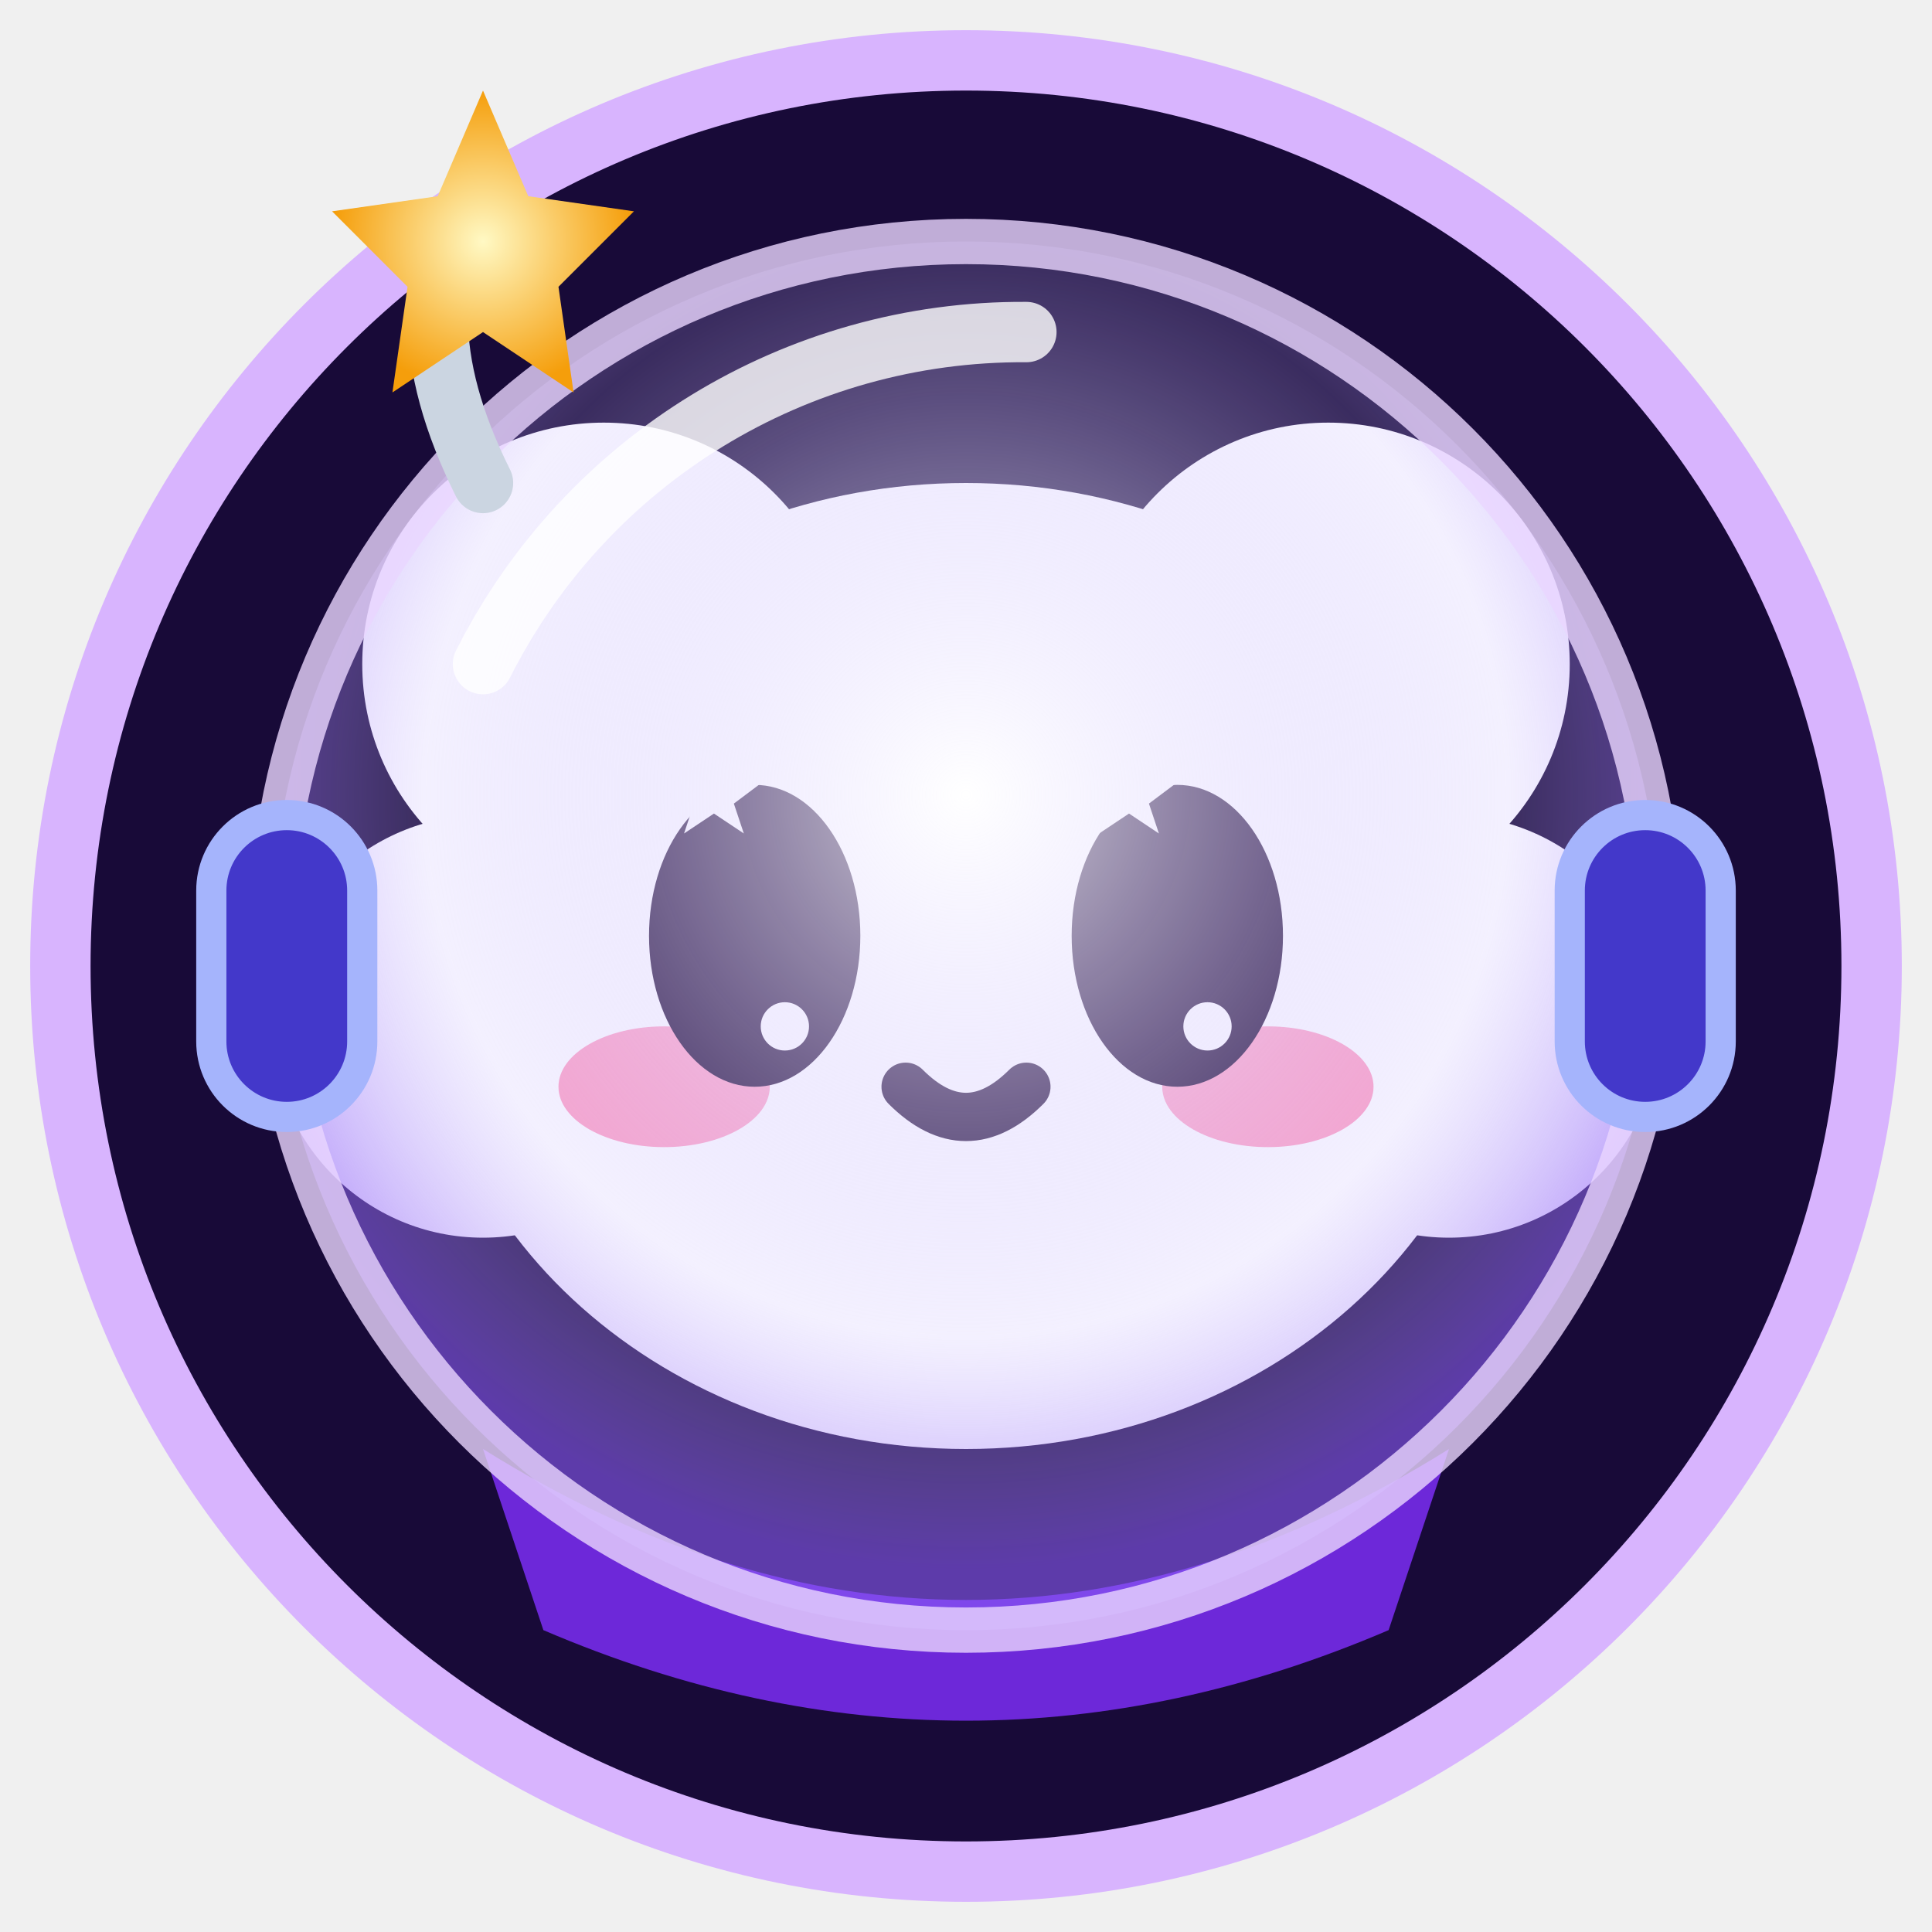
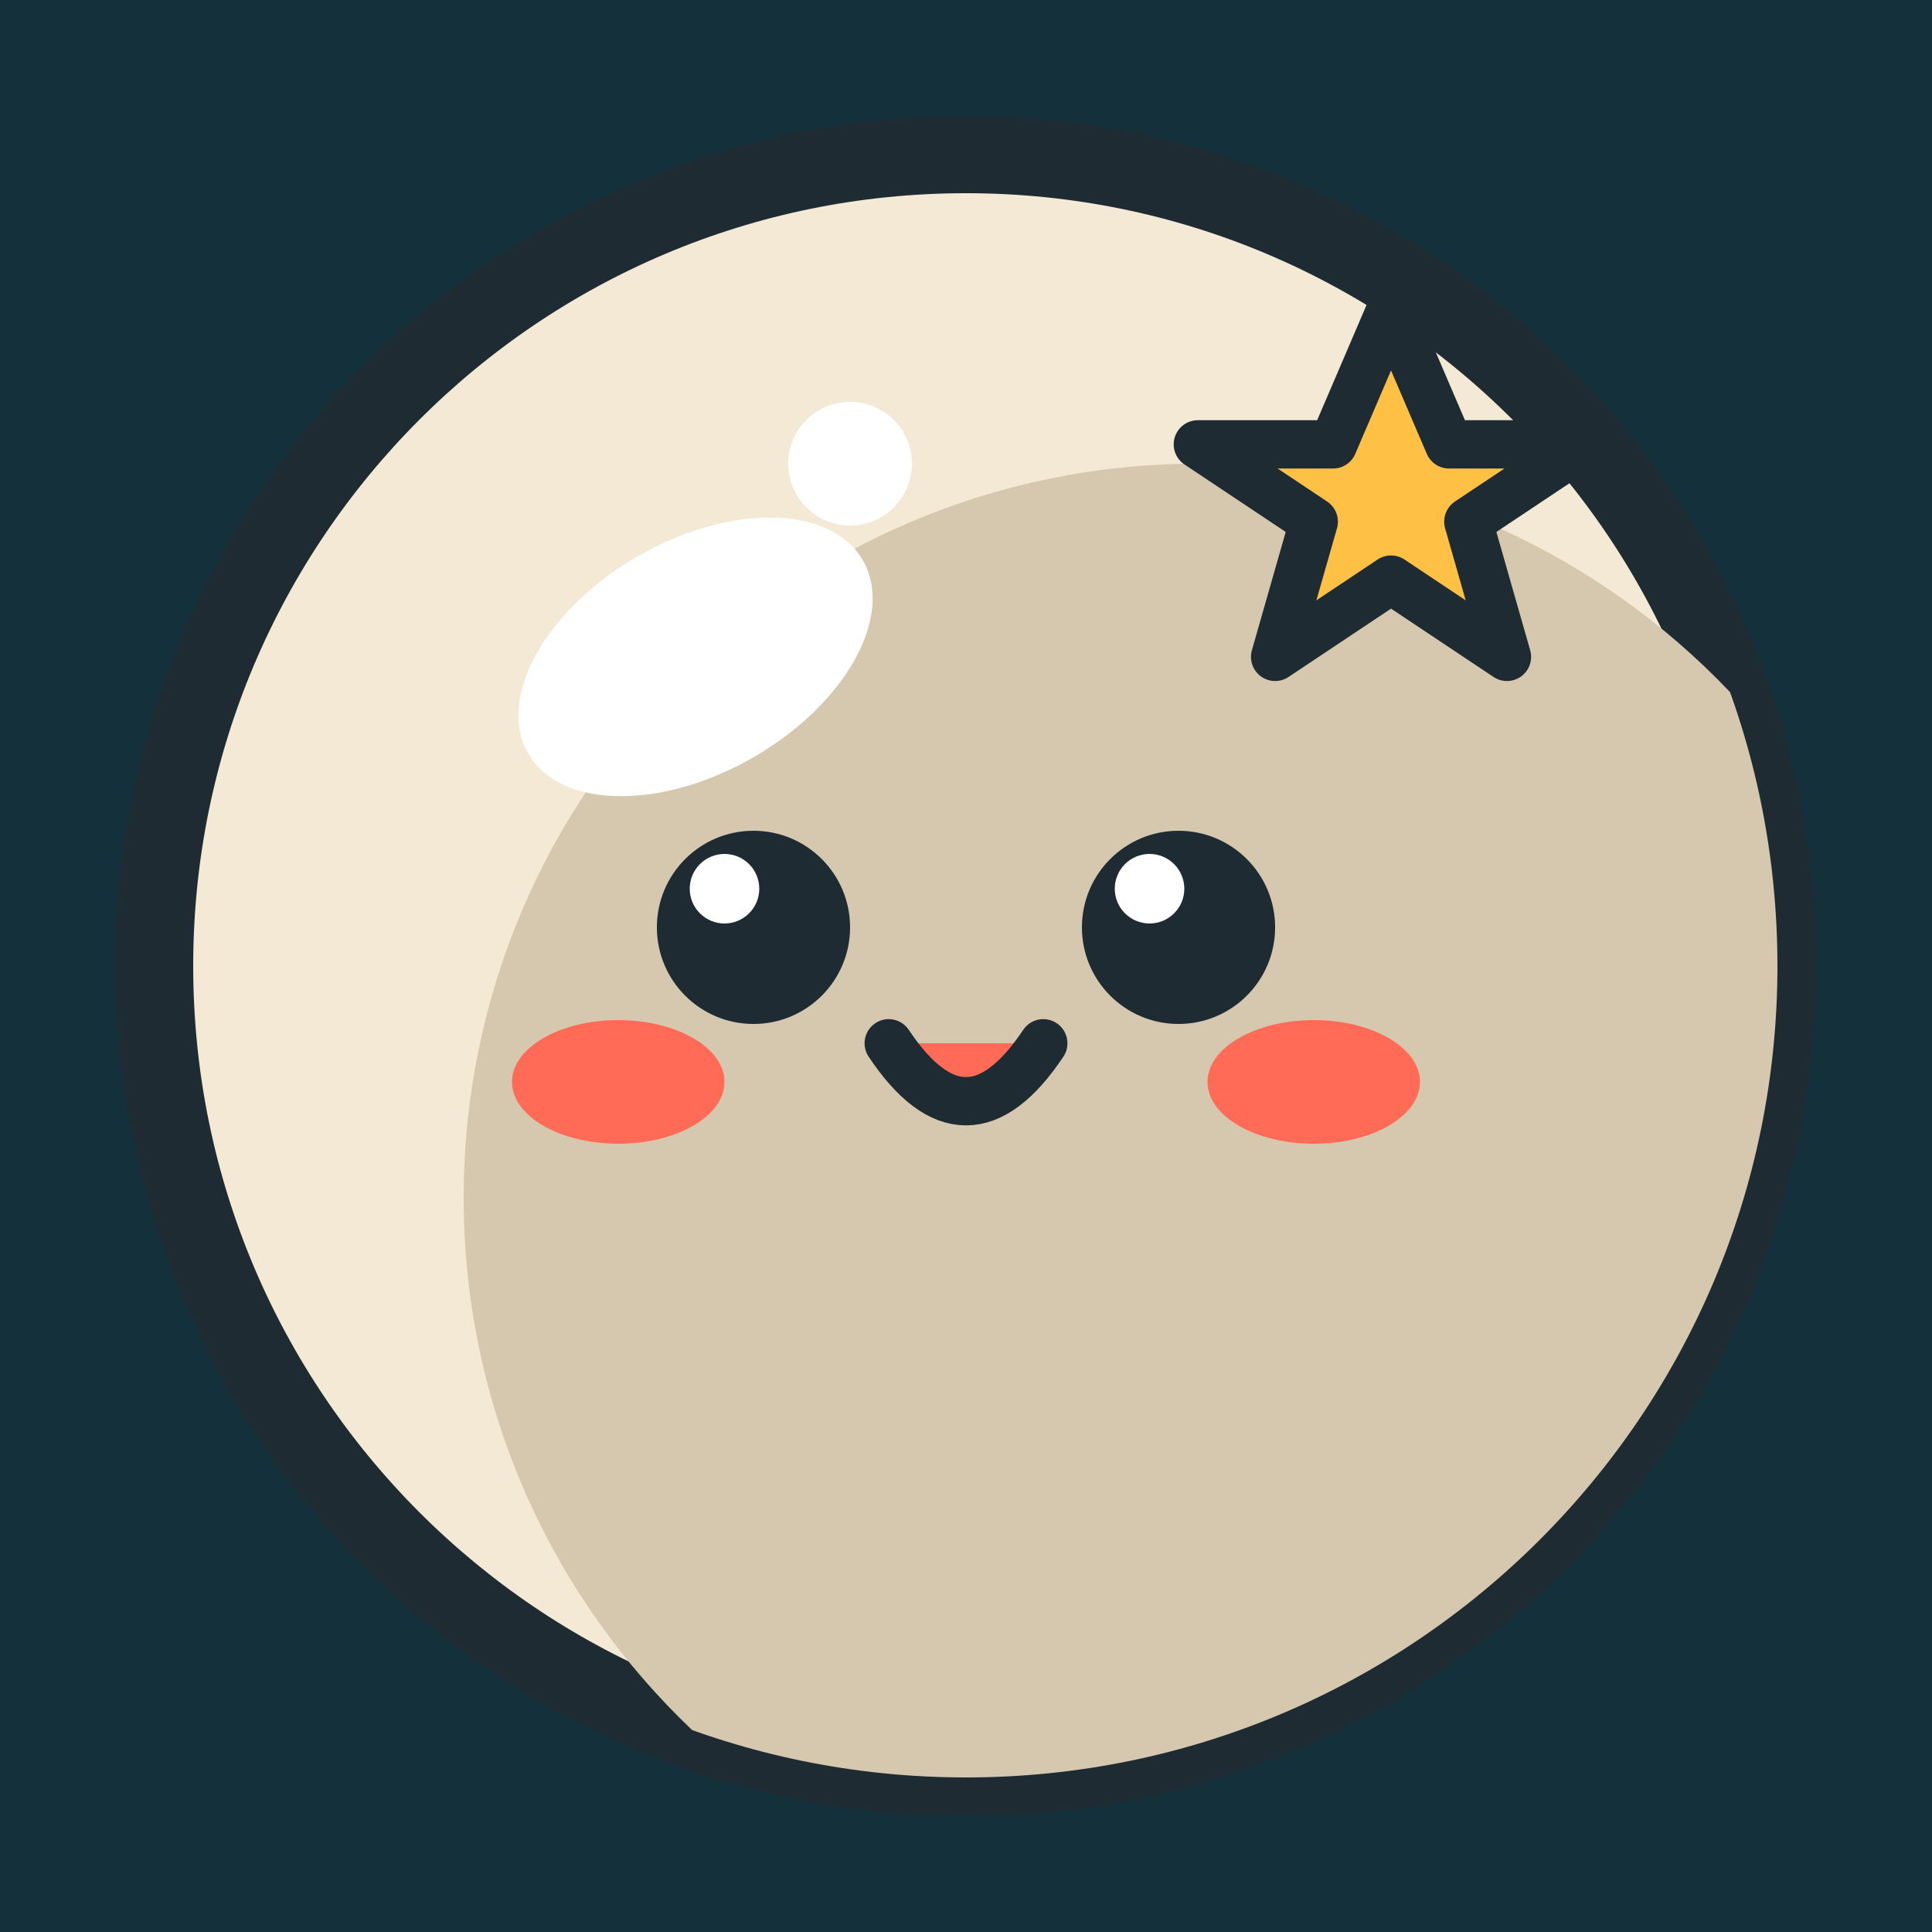
- <svg xmlns="http://www.w3.org/2000/svg" viewBox="0 0 64 64">
+ <svg xmlns="http://www.w3.org/2000/svg" viewBox="0 0 100 100" width="100%" height="100%">
+   <rect width="100" height="100" fill="#14303A" />
+   <g>
+     <circle cx="50" cy="50" r="42" fill="#F4E9D4" stroke="#1E2B33" stroke-width="4" stroke-linejoin="round" />
+     <g clip-path="url(#planetClip)">
+       <circle cx="62" cy="62" r="38" fill="#D6C8AF" />
+       <ellipse cx="36" cy="34" rx="10" ry="6" transform="rotate(-30 36 34)" fill="#FFFFFF" />
+       <circle cx="44" cy="24" r="3.2" fill="#FFFFFF" />
+     </g>
+     <ellipse cx="32" cy="56" rx="5.5" ry="3.2" fill="#FF6B57" />
+     <ellipse cx="68" cy="56" rx="5.5" ry="3.2" fill="#FF6B57" />
+     <circle cx="39" cy="48" r="5" fill="#1E2B33" />
+     <circle cx="37.5" cy="46" r="1.8" fill="#FFFFFF" />
+     <circle cx="61" cy="48" r="5" fill="#1E2B33" />
+     <circle cx="59.5" cy="46" r="1.8" fill="#FFFFFF" />
+     <path d="M46 54 Q50 60 54 54" fill="#FF6B57" stroke="#1E2B33" stroke-width="2.5" stroke-linecap="round" />
+     <polygon points="72,16 75,23 82,23 76,27 78,34 72,30 66,34 68,27 62,23 69,23" fill="#FFC145" stroke="#1E2B33" stroke-width="2.5" stroke-linejoin="round" />
+   </g>
  <defs>
-     <radialGradient id="helmetGlow" cx="50%" cy="40%" r="55%">
-       <stop offset="0%" stop-color="#FFFFFF" stop-opacity="0.8" />
-       <stop offset="70%" stop-color="#C4B5FD" stop-opacity="0.2" />
-       <stop offset="100%" stop-color="#8B5CF6" stop-opacity="0.6" />
-     </radialGradient>
-     <radialGradient id="starGlow" cx="50%" cy="50%" r="50%">
-       <stop offset="0%" stop-color="#FFF9C4" />
-       <stop offset="100%" stop-color="#F59E0B" />
-     </radialGradient>
+     <clipPath id="planetClip">
+       <circle cx="50" cy="50" r="42" />
+     </clipPath>
  </defs>
-   <circle cx="32" cy="32" r="30" fill="#180A38" stroke="#D8B4FE" stroke-width="2" />
-   <path d="M16 48 Q32 58 48 48 L46 54 Q32 60 18 54 Z" fill="#6D28D9" />
-   <circle cx="20" cy="22" r="8" fill="#FFFFFF" />
-   <circle cx="44" cy="22" r="8" fill="#FFFFFF" />
-   <circle cx="16" cy="34" r="7" fill="#FFFFFF" />
-   <circle cx="48" cy="34" r="7" fill="#FFFFFF" />
-   <ellipse cx="32" cy="32" rx="18" ry="16" fill="#FFFFFF" />
-   <ellipse cx="22" cy="36" rx="3.5" ry="2" fill="#FF70A6" opacity="0.65" />
-   <ellipse cx="42" cy="36" rx="3.5" ry="2" fill="#FF70A6" opacity="0.65" />
-   <ellipse cx="25" cy="31" rx="3.5" ry="5" fill="#1E0A34" />
-   <polygon points="25,28 25.8,30 27.8,30.2 26.2,31.4 26.8,33.2 25,32 23.2,33.2 23.8,31.4 22.2,30.2 24.2,30" fill="#FFFFFF" transform="scale(0.55) translate(18,17)" />
-   <circle cx="26" cy="34" r="0.8" fill="#FFFFFF" />
-   <ellipse cx="39" cy="31" rx="3.5" ry="5" fill="#1E0A34" />
-   <polygon points="25,28 25.8,30 27.8,30.2 26.2,31.4 26.8,33.2 25,32 23.2,33.2 23.8,31.4 22.2,30.2 24.2,30" fill="#FFFFFF" transform="scale(0.55) translate(43,17)" />
-   <circle cx="40" cy="34" r="0.8" fill="#FFFFFF" />
-   <path d="M30 36 Q32 38 34 36" fill="none" stroke="#1E0A34" stroke-width="1.6" stroke-linecap="round" />
-   <circle cx="32" cy="31" r="23" fill="url(#helmetGlow)" stroke="#E9D5FF" stroke-width="1.5" stroke-opacity="0.8" />
-   <path d="M16 22 A 20 20 0 0 1 34 11" fill="none" stroke="#FFFFFF" stroke-width="2" stroke-linecap="round" opacity="0.8" />
-   <rect x="7" y="27" width="5" height="10" rx="2.5" fill="#4338CA" stroke="#A5B4FC" stroke-width="1" />
-   <rect x="52" y="27" width="5" height="10" rx="2.5" fill="#4338CA" stroke="#A5B4FC" stroke-width="1" />
-   <path d="M16 16 Q13 10 16 6" fill="none" stroke="#CBD5E1" stroke-width="2" stroke-linecap="round" />
-   <polygon points="16,3 17.5,6.5 21,7 18.5,9.5 19,13 16,11 13,13 13.5,9.5 11,7 14.5,6.5" fill="url(#starGlow)" />
</svg>
